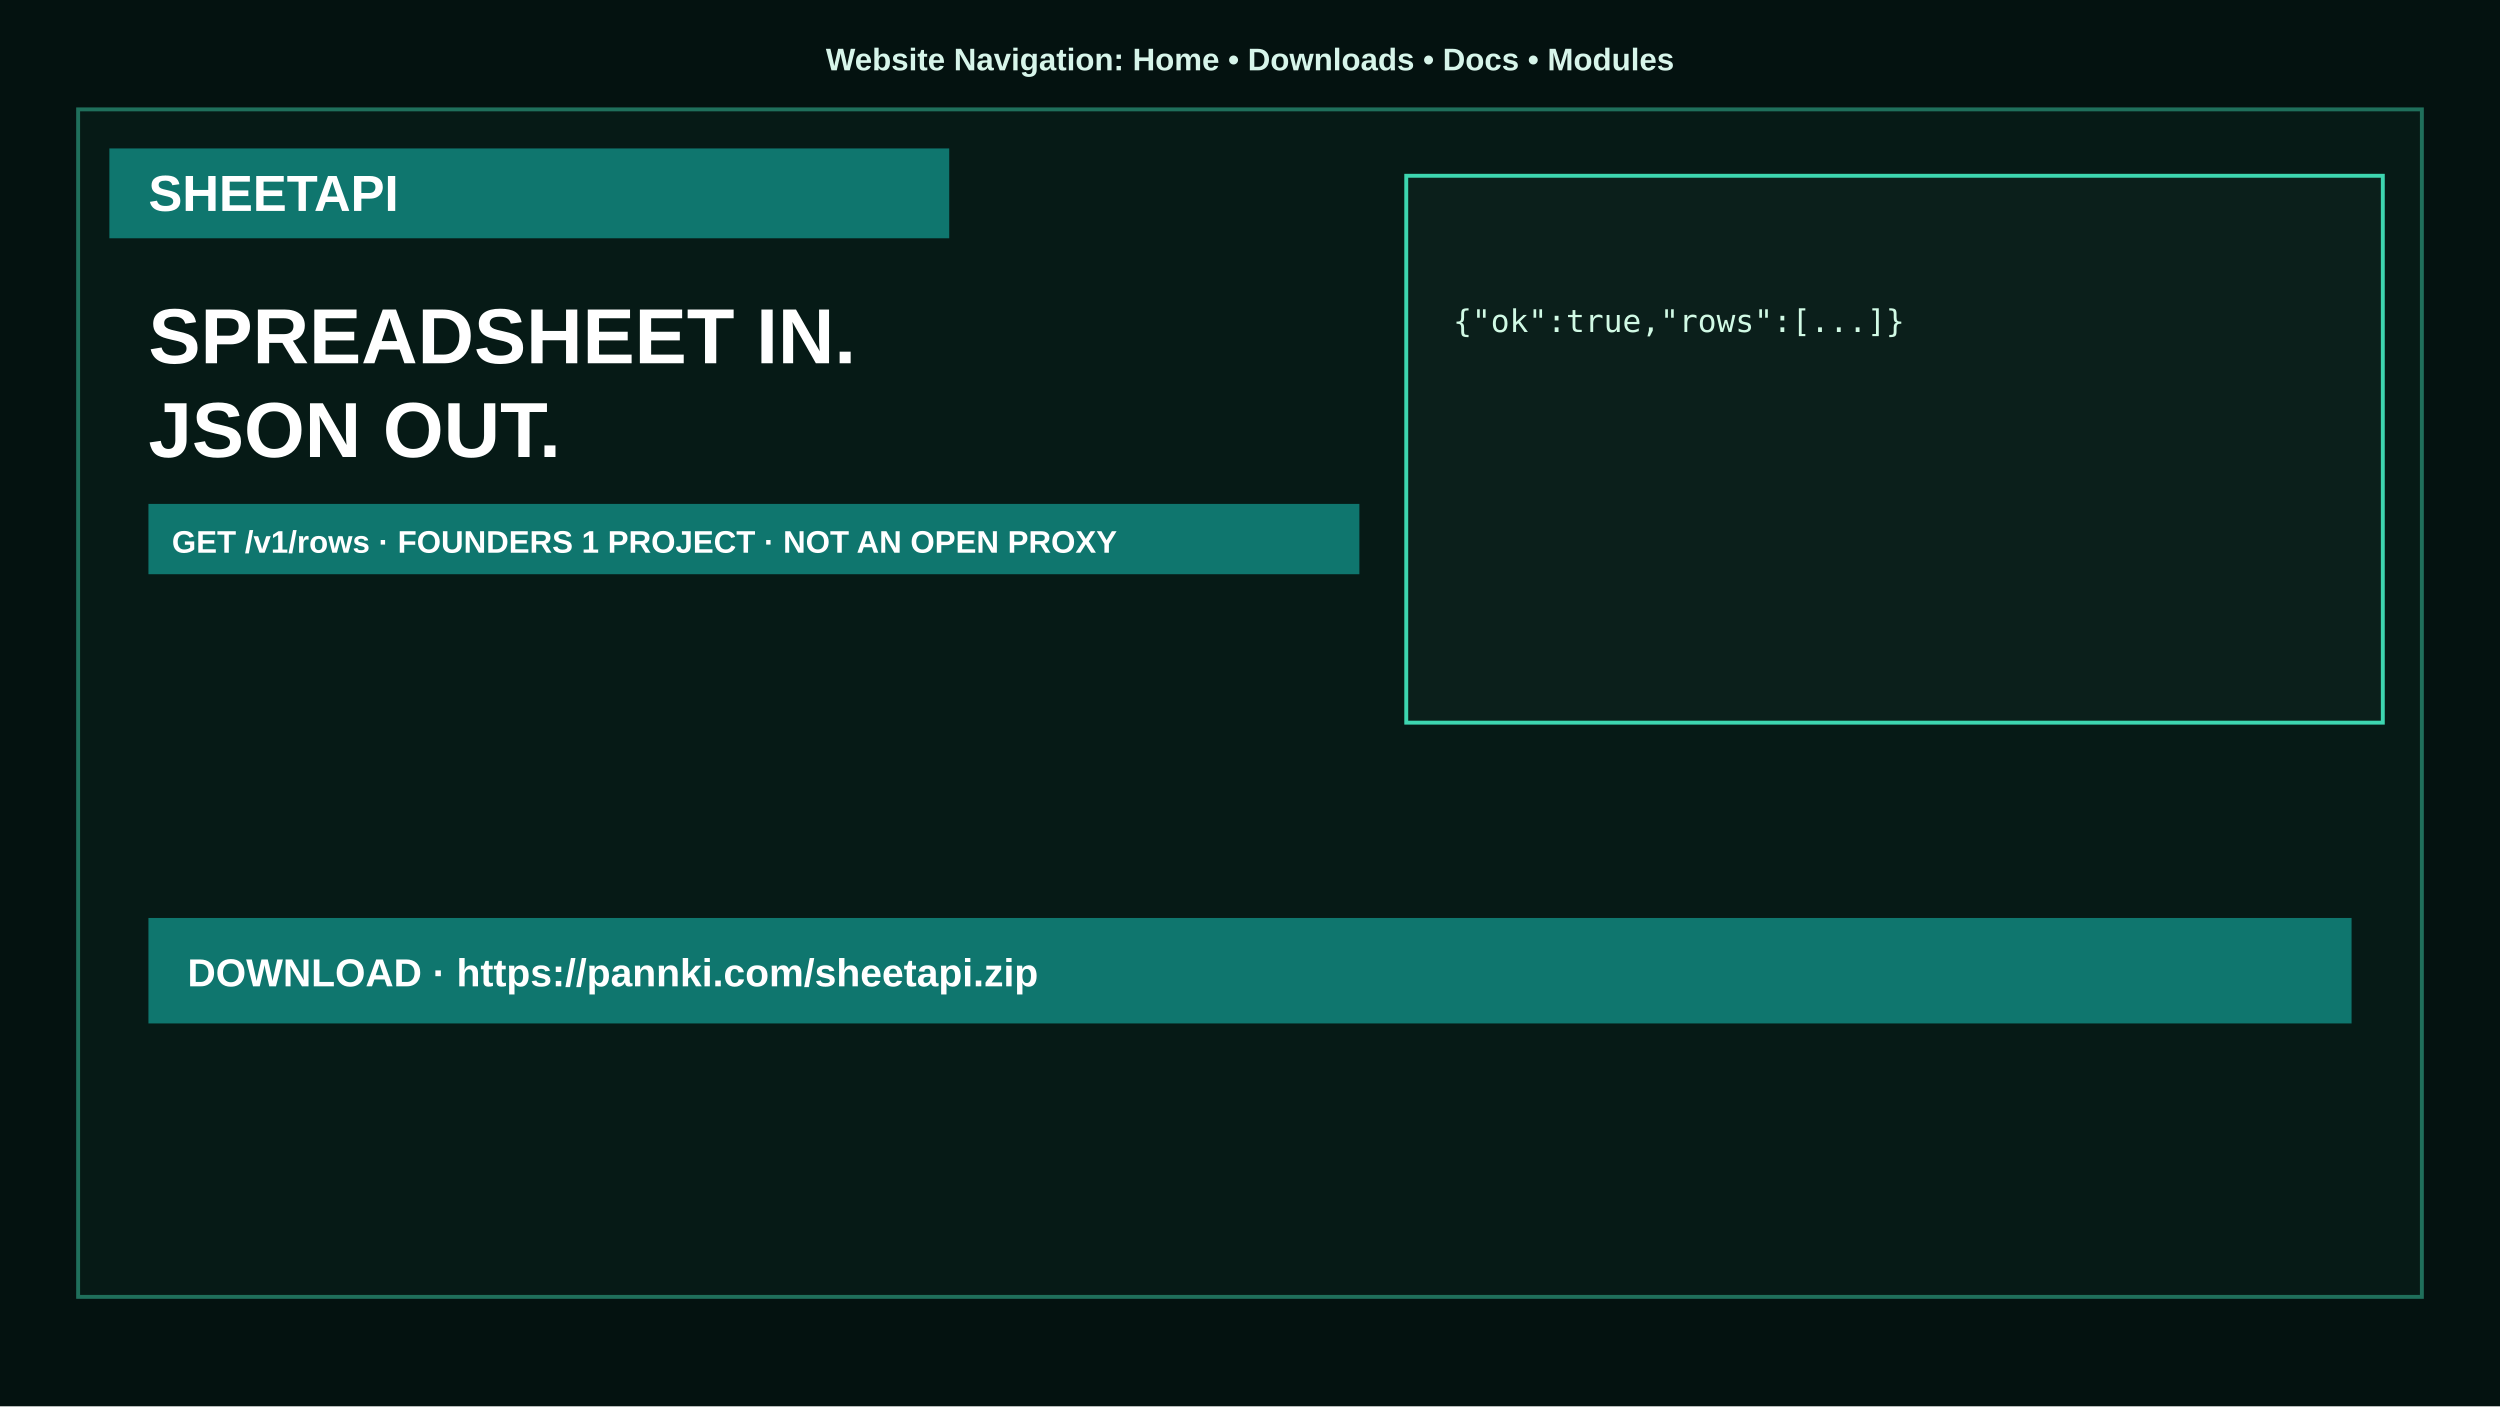
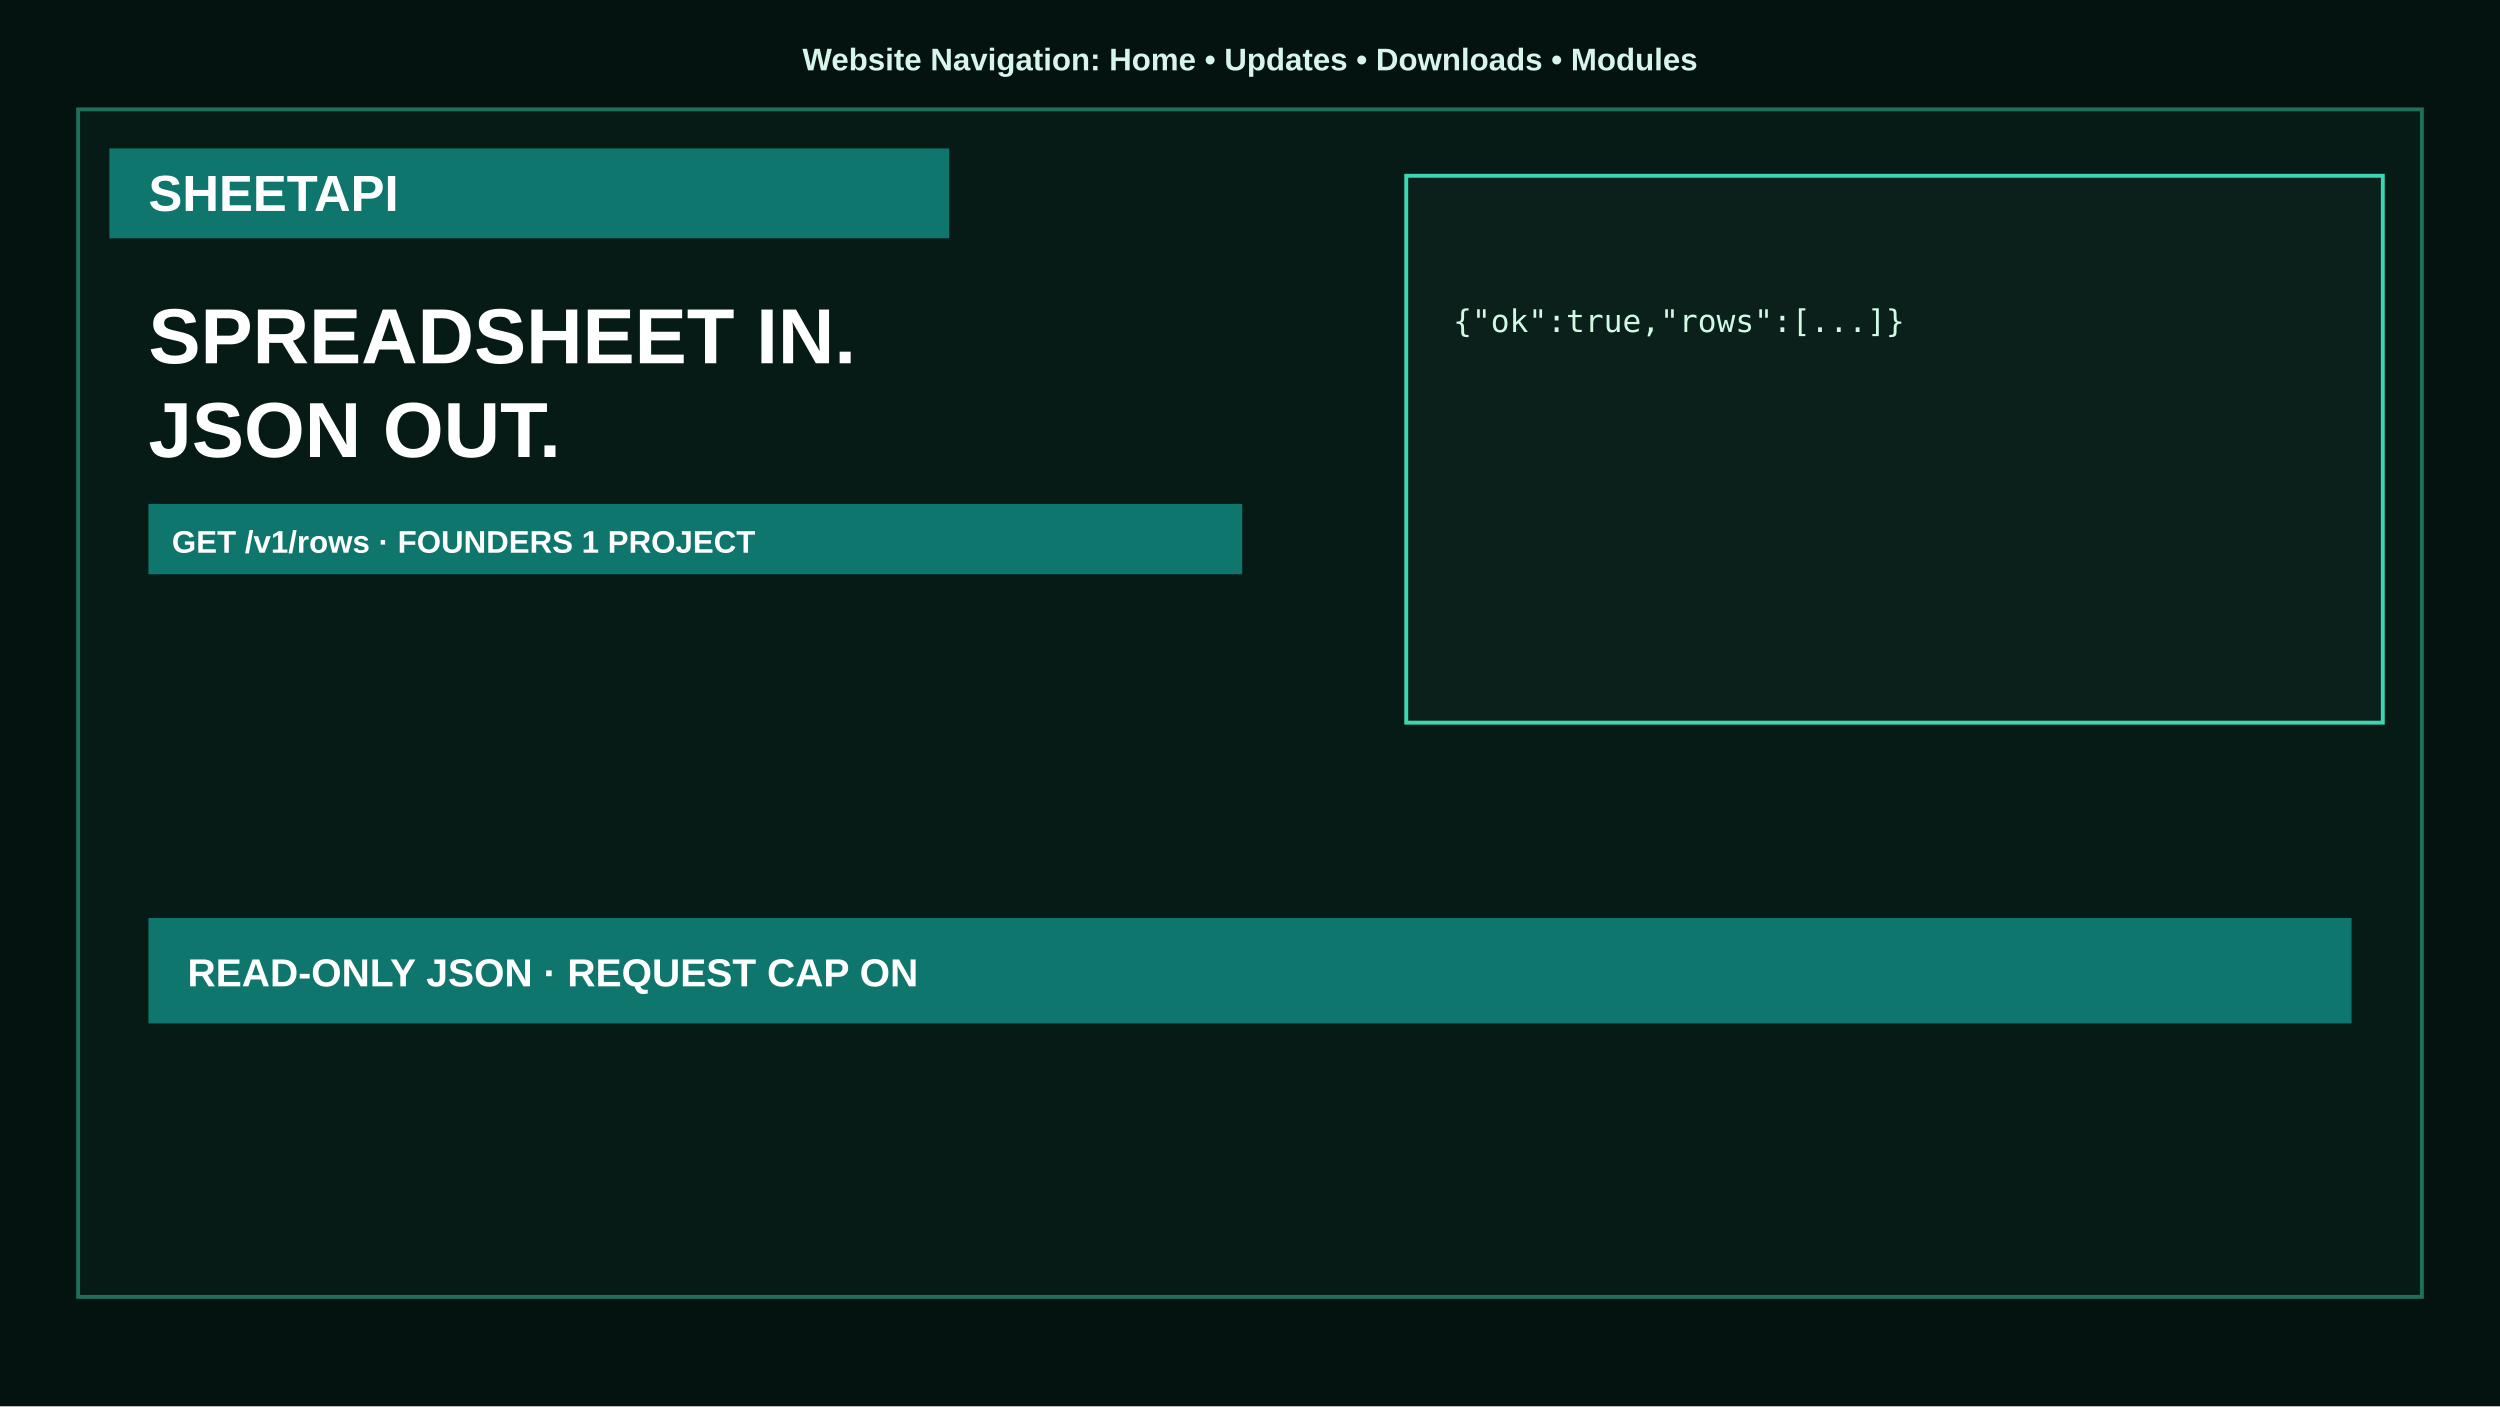
<svg xmlns="http://www.w3.org/2000/svg" width="1280" height="720" viewBox="0 0 1280 720">
  <rect width="1280" height="720" fill="#041210" />
-   <text x="640" y="36" text-anchor="middle" fill="#d7f5ea" font-family="Arial" font-size="16" font-weight="700">Website Navigation: Home • Downloads • Docs • Modules</text>
+   <text x="640" y="36" text-anchor="middle" fill="#d7f5ea" font-family="Arial,sans-serif" font-size="16" font-weight="700">Website Navigation: Home • Updates • Downloads • Modules</text>
  <rect x="40" y="56" width="1200" height="608" fill="#061a16" stroke="#1f6f5b" stroke-width="2" />
  <rect x="56" y="76" width="430" height="46" fill="#0f766e" />
-   <text x="76" y="108" fill="#fff" font-family="Arial" font-size="26" font-weight="700">SHEETAPI</text>
-   <text x="76" y="186" fill="#fff" font-family="Arial" font-size="40" font-weight="700">SPREADSHEET IN.</text>
-   <text x="76" y="234" fill="#fff" font-family="Arial" font-size="40" font-weight="700">JSON OUT.</text>
-   <rect x="76" y="258" width="620" height="36" fill="#0f766e" />
-   <text x="88" y="283" fill="#fff" font-family="Arial" font-size="16" font-weight="700">GET /v1/rows · FOUNDERS 1 PROJECT · NOT AN OPEN PROXY</text>
+   <text x="76" y="108" fill="#fff" font-family="Arial,sans-serif" font-size="26" font-weight="700">SHEETAPI</text>
+   <text x="76" y="186" fill="#fff" font-family="Arial,sans-serif" font-size="40" font-weight="700">SPREADSHEET IN.</text>
+   <text x="76" y="234" fill="#fff" font-family="Arial,sans-serif" font-size="40" font-weight="700">JSON OUT.</text>
+   <rect x="76" y="258" width="560" height="36" fill="#0f766e" />
+   <text x="88" y="283" fill="#fff" font-family="Arial,sans-serif" font-size="16" font-weight="700">GET /v1/rows · FOUNDERS 1 PROJECT</text>
  <rect x="720" y="90" width="500" height="280" fill="#0b1f1b" stroke="#3dd6b0" stroke-width="2" />
  <text x="744" y="170" fill="#d1fae5" font-family="Consolas,monospace" font-size="16">{"ok":true,"rows":[...]}</text>
  <rect x="76" y="470" width="1128" height="54" fill="#0f766e" />
-   <text x="96" y="505" fill="#fff" font-family="Arial" font-size="20" font-weight="700">DOWNLOAD · https://pannki.com/sheetapi.zip</text>
+   <text x="96" y="505" fill="#fff" font-family="Arial,sans-serif" font-size="20" font-weight="700">READ-ONLY JSON · REQUEST CAP ON</text>
</svg>
